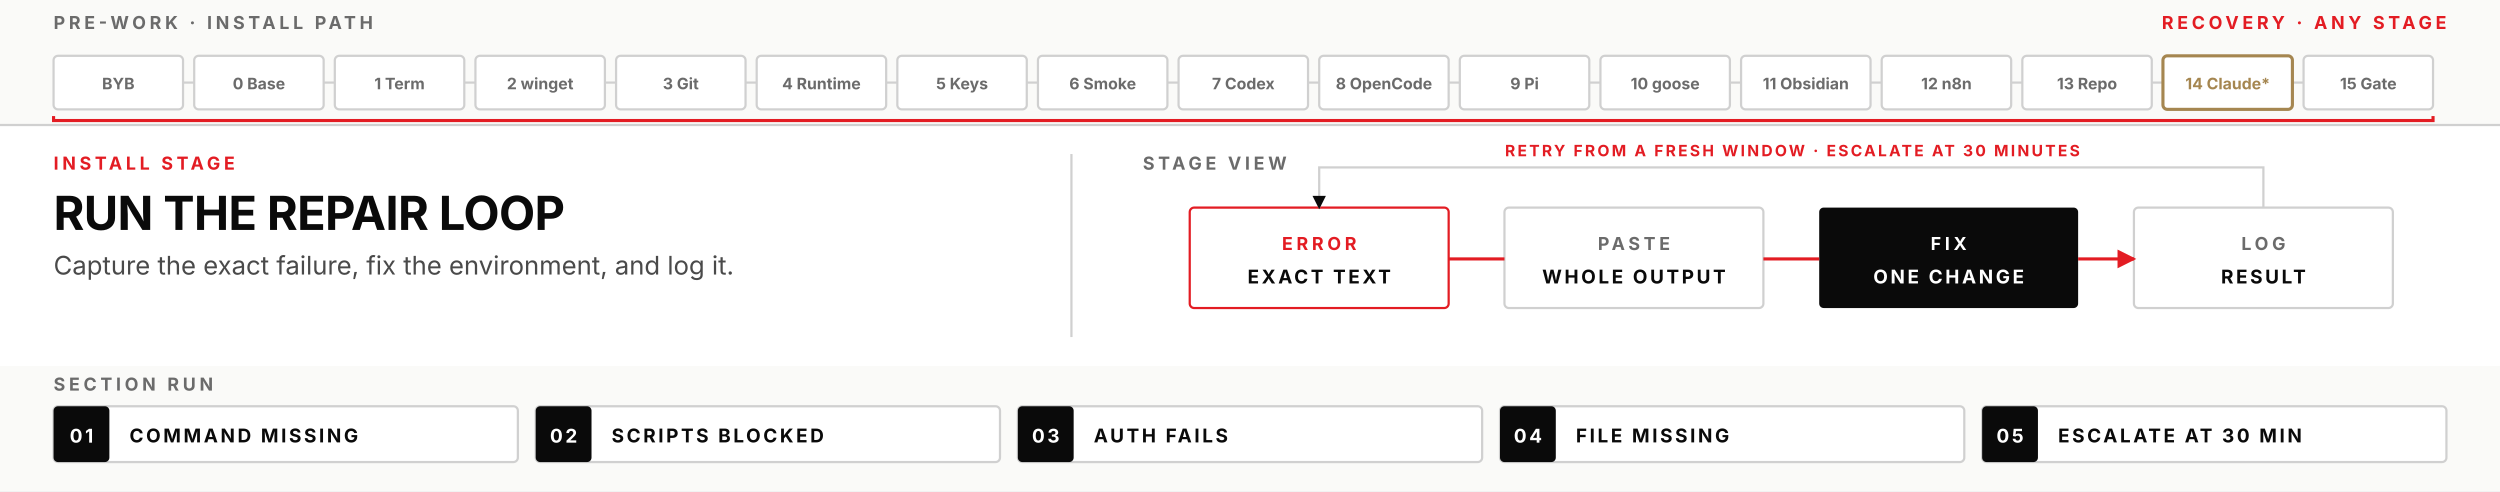
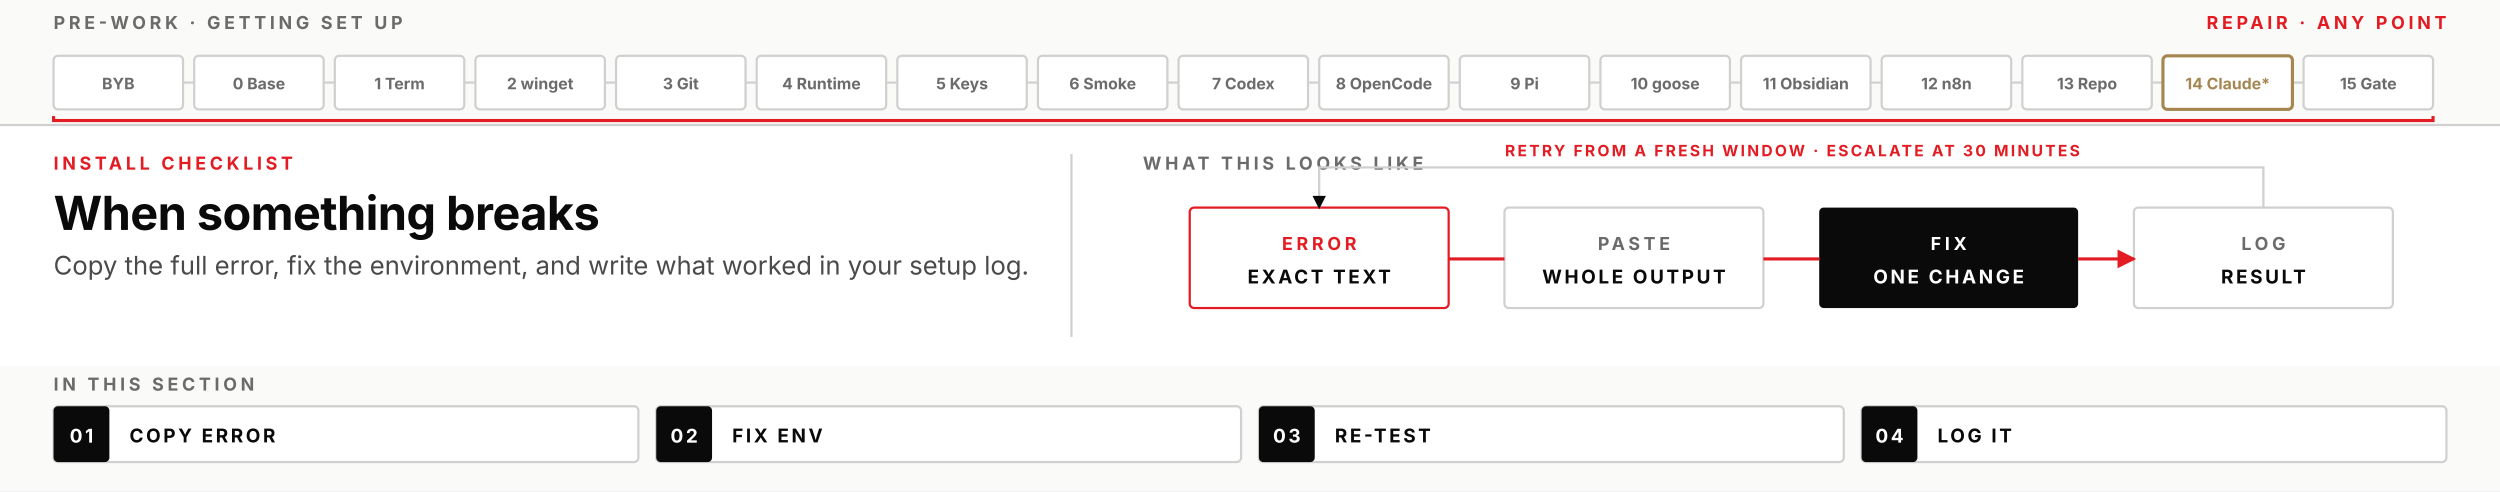
<svg xmlns="http://www.w3.org/2000/svg" viewBox="0 0 1120 220" role="img" aria-labelledby="title-install-pre-work-when-something-breaks">
  <defs>
    <marker id="arrow" viewBox="0 0 8 8" refX="7" refY="4" markerWidth="6" markerHeight="6" orient="auto-start-reverse">
      <path d="M0 0 8 4 0 8Z" fill="#0A0A0A" />
    </marker>
    <marker id="arrow-red" viewBox="0 0 8 8" refX="7" refY="4" markerWidth="6" markerHeight="6" orient="auto-start-reverse">
      <path d="M0 0 8 4 0 8Z" fill="#E31C23" />
    </marker>
    <style>
      text { font-family: system-ui, "Inter", "Helvetica Neue", Arial, sans-serif; fill: #0A0A0A; }
      .micro { font-size: 8px; font-weight: 650; letter-spacing: 1.65px; }
      .tiny { font-size: 7px; font-weight: 650; letter-spacing: 1px; }
      .railtext { font-size: 7.1px; font-weight: 650; }
      .title { font-size: 21px; font-weight: 680; letter-spacing: -0.25px; }
      .purpose { font-size: 11.5px; font-weight: 430; fill: #4A4A4A; }
      .caption { font-size: 8.5px; font-weight: 650; letter-spacing: 1.15px; }
      .body { font-size: 9.5px; font-weight: 520; }
      .muted { fill: #6B6B6B; }
      .white { fill: #FFFFFF; }
      .red { fill: #E31C23; }
      .gold { fill: #A58650; }
      .line { fill: none; stroke: #0A0A0A; stroke-width: 1.35; vector-effect: non-scaling-stroke; }
      .hair { fill: none; stroke: #D0D0D0; stroke-width: 1; vector-effect: non-scaling-stroke; }
      .redline { fill: none; stroke: #E31C23; stroke-width: 1.4; vector-effect: non-scaling-stroke; }
      .goldline { fill: none; stroke: #A58650; stroke-width: 1.35; vector-effect: non-scaling-stroke; }
      .dash { stroke-dasharray: 5 4; }
    </style>
  </defs>
  <rect width="1120" height="220" fill="#FFFFFF" />
  <rect x="0" y="0" width="1120" height="56" fill="#FAFAF8" />
-   <text x="24" y="13" class="micro muted">PRE-WORK · INSTALL PATH</text>
-   <text x="1096" y="13" class="micro red" text-anchor="end">RECOVERY · ANY STAGE</text>
+   <text x="24" y="13" class="micro muted">PRE-WORK · GETTING SET UP</text>
+   <text x="1096" y="13" class="micro red" text-anchor="end">REPAIR · ANY POINT</text>
  <path d="M53 37H1061" class="hair" />
  <rect x="24" y="25" width="58" height="24" rx="2" fill="#FFFFFF" stroke="#D0D0D0" stroke-width="1" />
  <text x="53" y="40" class="railtext muted" text-anchor="middle">BYB</text>
  <rect x="87" y="25" width="58" height="24" rx="2" fill="#FFFFFF" stroke="#D0D0D0" stroke-width="1" />
  <text x="116" y="40" class="railtext muted" text-anchor="middle">0 Base</text>
  <rect x="150" y="25" width="58" height="24" rx="2" fill="#FFFFFF" stroke="#D0D0D0" stroke-width="1" />
  <text x="179" y="40" class="railtext muted" text-anchor="middle">1 Term</text>
  <rect x="213" y="25" width="58" height="24" rx="2" fill="#FFFFFF" stroke="#D0D0D0" stroke-width="1" />
  <text x="242" y="40" class="railtext muted" text-anchor="middle">2 winget</text>
  <rect x="276" y="25" width="58" height="24" rx="2" fill="#FFFFFF" stroke="#D0D0D0" stroke-width="1" />
  <text x="305" y="40" class="railtext muted" text-anchor="middle">3 Git</text>
  <rect x="339" y="25" width="58" height="24" rx="2" fill="#FFFFFF" stroke="#D0D0D0" stroke-width="1" />
  <text x="368" y="40" class="railtext muted" text-anchor="middle">4 Runtime</text>
  <rect x="402" y="25" width="58" height="24" rx="2" fill="#FFFFFF" stroke="#D0D0D0" stroke-width="1" />
  <text x="431" y="40" class="railtext muted" text-anchor="middle">5 Keys</text>
  <rect x="465" y="25" width="58" height="24" rx="2" fill="#FFFFFF" stroke="#D0D0D0" stroke-width="1" />
  <text x="494" y="40" class="railtext muted" text-anchor="middle">6 Smoke</text>
  <rect x="528" y="25" width="58" height="24" rx="2" fill="#FFFFFF" stroke="#D0D0D0" stroke-width="1" />
  <text x="557" y="40" class="railtext muted" text-anchor="middle">7 Codex</text>
  <rect x="591" y="25" width="58" height="24" rx="2" fill="#FFFFFF" stroke="#D0D0D0" stroke-width="1" />
  <text x="620" y="40" class="railtext muted" text-anchor="middle">8 OpenCode</text>
  <rect x="654" y="25" width="58" height="24" rx="2" fill="#FFFFFF" stroke="#D0D0D0" stroke-width="1" />
  <text x="683" y="40" class="railtext muted" text-anchor="middle">9 Pi</text>
  <rect x="717" y="25" width="58" height="24" rx="2" fill="#FFFFFF" stroke="#D0D0D0" stroke-width="1" />
  <text x="746" y="40" class="railtext muted" text-anchor="middle">10 goose</text>
  <rect x="780" y="25" width="58" height="24" rx="2" fill="#FFFFFF" stroke="#D0D0D0" stroke-width="1" />
  <text x="809" y="40" class="railtext muted" text-anchor="middle">11 Obsidian</text>
  <rect x="843" y="25" width="58" height="24" rx="2" fill="#FFFFFF" stroke="#D0D0D0" stroke-width="1" />
  <text x="872" y="40" class="railtext muted" text-anchor="middle">12 n8n</text>
  <rect x="906" y="25" width="58" height="24" rx="2" fill="#FFFFFF" stroke="#D0D0D0" stroke-width="1" />
  <text x="935" y="40" class="railtext muted" text-anchor="middle">13 Repo</text>
  <rect x="969" y="25" width="58" height="24" rx="2" fill="#FFFFFF" stroke="#A58650" stroke-width="1.4" />
  <text x="998" y="40" class="railtext gold" text-anchor="middle">14 Claude*</text>
  <rect x="1032" y="25" width="58" height="24" rx="2" fill="#FFFFFF" stroke="#D0D0D0" stroke-width="1" />
  <text x="1061" y="40" class="railtext muted" text-anchor="middle">15 Gate</text>
  <path d="M24 52V54H1090V52" class="redline" />
  <path d="M0 56H1120" class="hair" />
-   <text x="24" y="76" class="micro red">INSTALL STAGE</text>
-   <text x="24" y="103" class="title">RUN THE REPAIR LOOP</text>
-   <text x="24" y="123" class="purpose">Capture the exact failure, fix the environment, and log it.</text>
+   <text x="24" y="76" class="micro red">INSTALL CHECKLIST</text>
+   <text x="24" y="103" class="title">When something breaks</text>
+   <text x="24" y="123" class="purpose">Copy the full error, fix the environment, and write what worked in your setup log.</text>
  <path d="M480 69V151" class="hair" />
-   <text x="512" y="76" class="micro muted">STAGE VIEW</text>
+   <text x="512" y="76" class="micro muted">WHAT THIS LOOKS LIKE</text>
  <g aria-label="Repair loop from error to paste to fix to log">
    <rect x="533" y="93" width="116" height="45" rx="2" fill="#FFFFFF" stroke="#E31C23" />
    <text x="591" y="112" class="micro red" text-anchor="middle">ERROR</text>
    <text x="591" y="127" class="caption" text-anchor="middle">EXACT TEXT</text>
    <rect x="674" y="93" width="116" height="45" rx="2" fill="#FFFFFF" stroke="#D0D0D0" />
    <text x="732" y="112" class="micro muted" text-anchor="middle">PASTE</text>
    <text x="732" y="127" class="caption" text-anchor="middle">WHOLE OUTPUT</text>
    <rect x="815" y="93" width="116" height="45" rx="2" fill="#0A0A0A" />
    <text x="873" y="112" class="micro white" text-anchor="middle">FIX</text>
    <text x="873" y="127" class="caption white" text-anchor="middle">ONE CHANGE</text>
    <rect x="956" y="93" width="116" height="45" rx="2" fill="#FFFFFF" stroke="#D0D0D0" />
    <text x="1014" y="112" class="micro muted" text-anchor="middle">LOG</text>
    <text x="1014" y="127" class="caption" text-anchor="middle">RESULT</text>
    <path d="M649 116H674M790 116H815M931 116H956" class="redline" marker-end="url(#arrow-red)" />
    <path d="M1014 93V75H591V93" class="hair" marker-end="url(#arrow)" />
    <text x="803" y="70" class="tiny red" text-anchor="middle">RETRY FROM A FRESH WINDOW · ESCALATE AT 30 MINUTES</text>
  </g>
  <rect x="0" y="164" width="1120" height="56" fill="#FAFAF8" />
-   <text x="24" y="175" class="micro muted">SECTION RUN</text>
-   <rect x="24.00" y="182" width="208.00" height="25" rx="2" fill="#FFFFFF" stroke="#D0D0D0" />
+   <text x="24" y="175" class="micro muted">IN THIS SECTION</text>
+   <rect x="24.00" y="182" width="262.00" height="25" rx="2" fill="#FFFFFF" stroke="#D0D0D0" />
  <rect x="24.00" y="182" width="25" height="25" rx="2" fill="#0A0A0A" />
  <text x="36.50" y="198.3" class="caption white" text-anchor="middle">01</text>
-   <text x="58.00" y="198.2" class="caption">COMMAND MISSING</text>
-   <rect x="240.00" y="182" width="208.00" height="25" rx="2" fill="#FFFFFF" stroke="#D0D0D0" />
-   <rect x="240.00" y="182" width="25" height="25" rx="2" fill="#0A0A0A" />
-   <text x="252.50" y="198.3" class="caption white" text-anchor="middle">02</text>
-   <text x="274.00" y="198.2" class="caption">SCRIPTS BLOCKED</text>
-   <rect x="456.00" y="182" width="208.00" height="25" rx="2" fill="#FFFFFF" stroke="#D0D0D0" />
-   <rect x="456.00" y="182" width="25" height="25" rx="2" fill="#0A0A0A" />
-   <text x="468.50" y="198.3" class="caption white" text-anchor="middle">03</text>
-   <text x="490.00" y="198.2" class="caption">AUTH FAILS</text>
-   <rect x="672.00" y="182" width="208.00" height="25" rx="2" fill="#FFFFFF" stroke="#D0D0D0" />
-   <rect x="672.00" y="182" width="25" height="25" rx="2" fill="#0A0A0A" />
-   <text x="684.50" y="198.3" class="caption white" text-anchor="middle">04</text>
-   <text x="706.00" y="198.2" class="caption">FILE MISSING</text>
-   <rect x="888.00" y="182" width="208.00" height="25" rx="2" fill="#FFFFFF" stroke="#D0D0D0" />
-   <rect x="888.00" y="182" width="25" height="25" rx="2" fill="#0A0A0A" />
-   <text x="900.50" y="198.3" class="caption white" text-anchor="middle">05</text>
-   <text x="922.00" y="198.2" class="caption">ESCALATE AT 30 MIN</text>
+   <text x="58.00" y="198.2" class="caption">COPY ERROR</text>
+   <rect x="294.00" y="182" width="262.00" height="25" rx="2" fill="#FFFFFF" stroke="#D0D0D0" />
+   <rect x="294.00" y="182" width="25" height="25" rx="2" fill="#0A0A0A" />
+   <text x="306.50" y="198.3" class="caption white" text-anchor="middle">02</text>
+   <text x="328.00" y="198.2" class="caption">FIX ENV</text>
+   <rect x="564.00" y="182" width="262.00" height="25" rx="2" fill="#FFFFFF" stroke="#D0D0D0" />
+   <rect x="564.00" y="182" width="25" height="25" rx="2" fill="#0A0A0A" />
+   <text x="576.50" y="198.3" class="caption white" text-anchor="middle">03</text>
+   <text x="598.00" y="198.2" class="caption">RE-TEST</text>
+   <rect x="834.00" y="182" width="262.00" height="25" rx="2" fill="#FFFFFF" stroke="#D0D0D0" />
+   <rect x="834.00" y="182" width="25" height="25" rx="2" fill="#0A0A0A" />
+   <text x="846.50" y="198.3" class="caption white" text-anchor="middle">04</text>
+   <text x="868.00" y="198.2" class="caption">LOG IT</text>
</svg>
